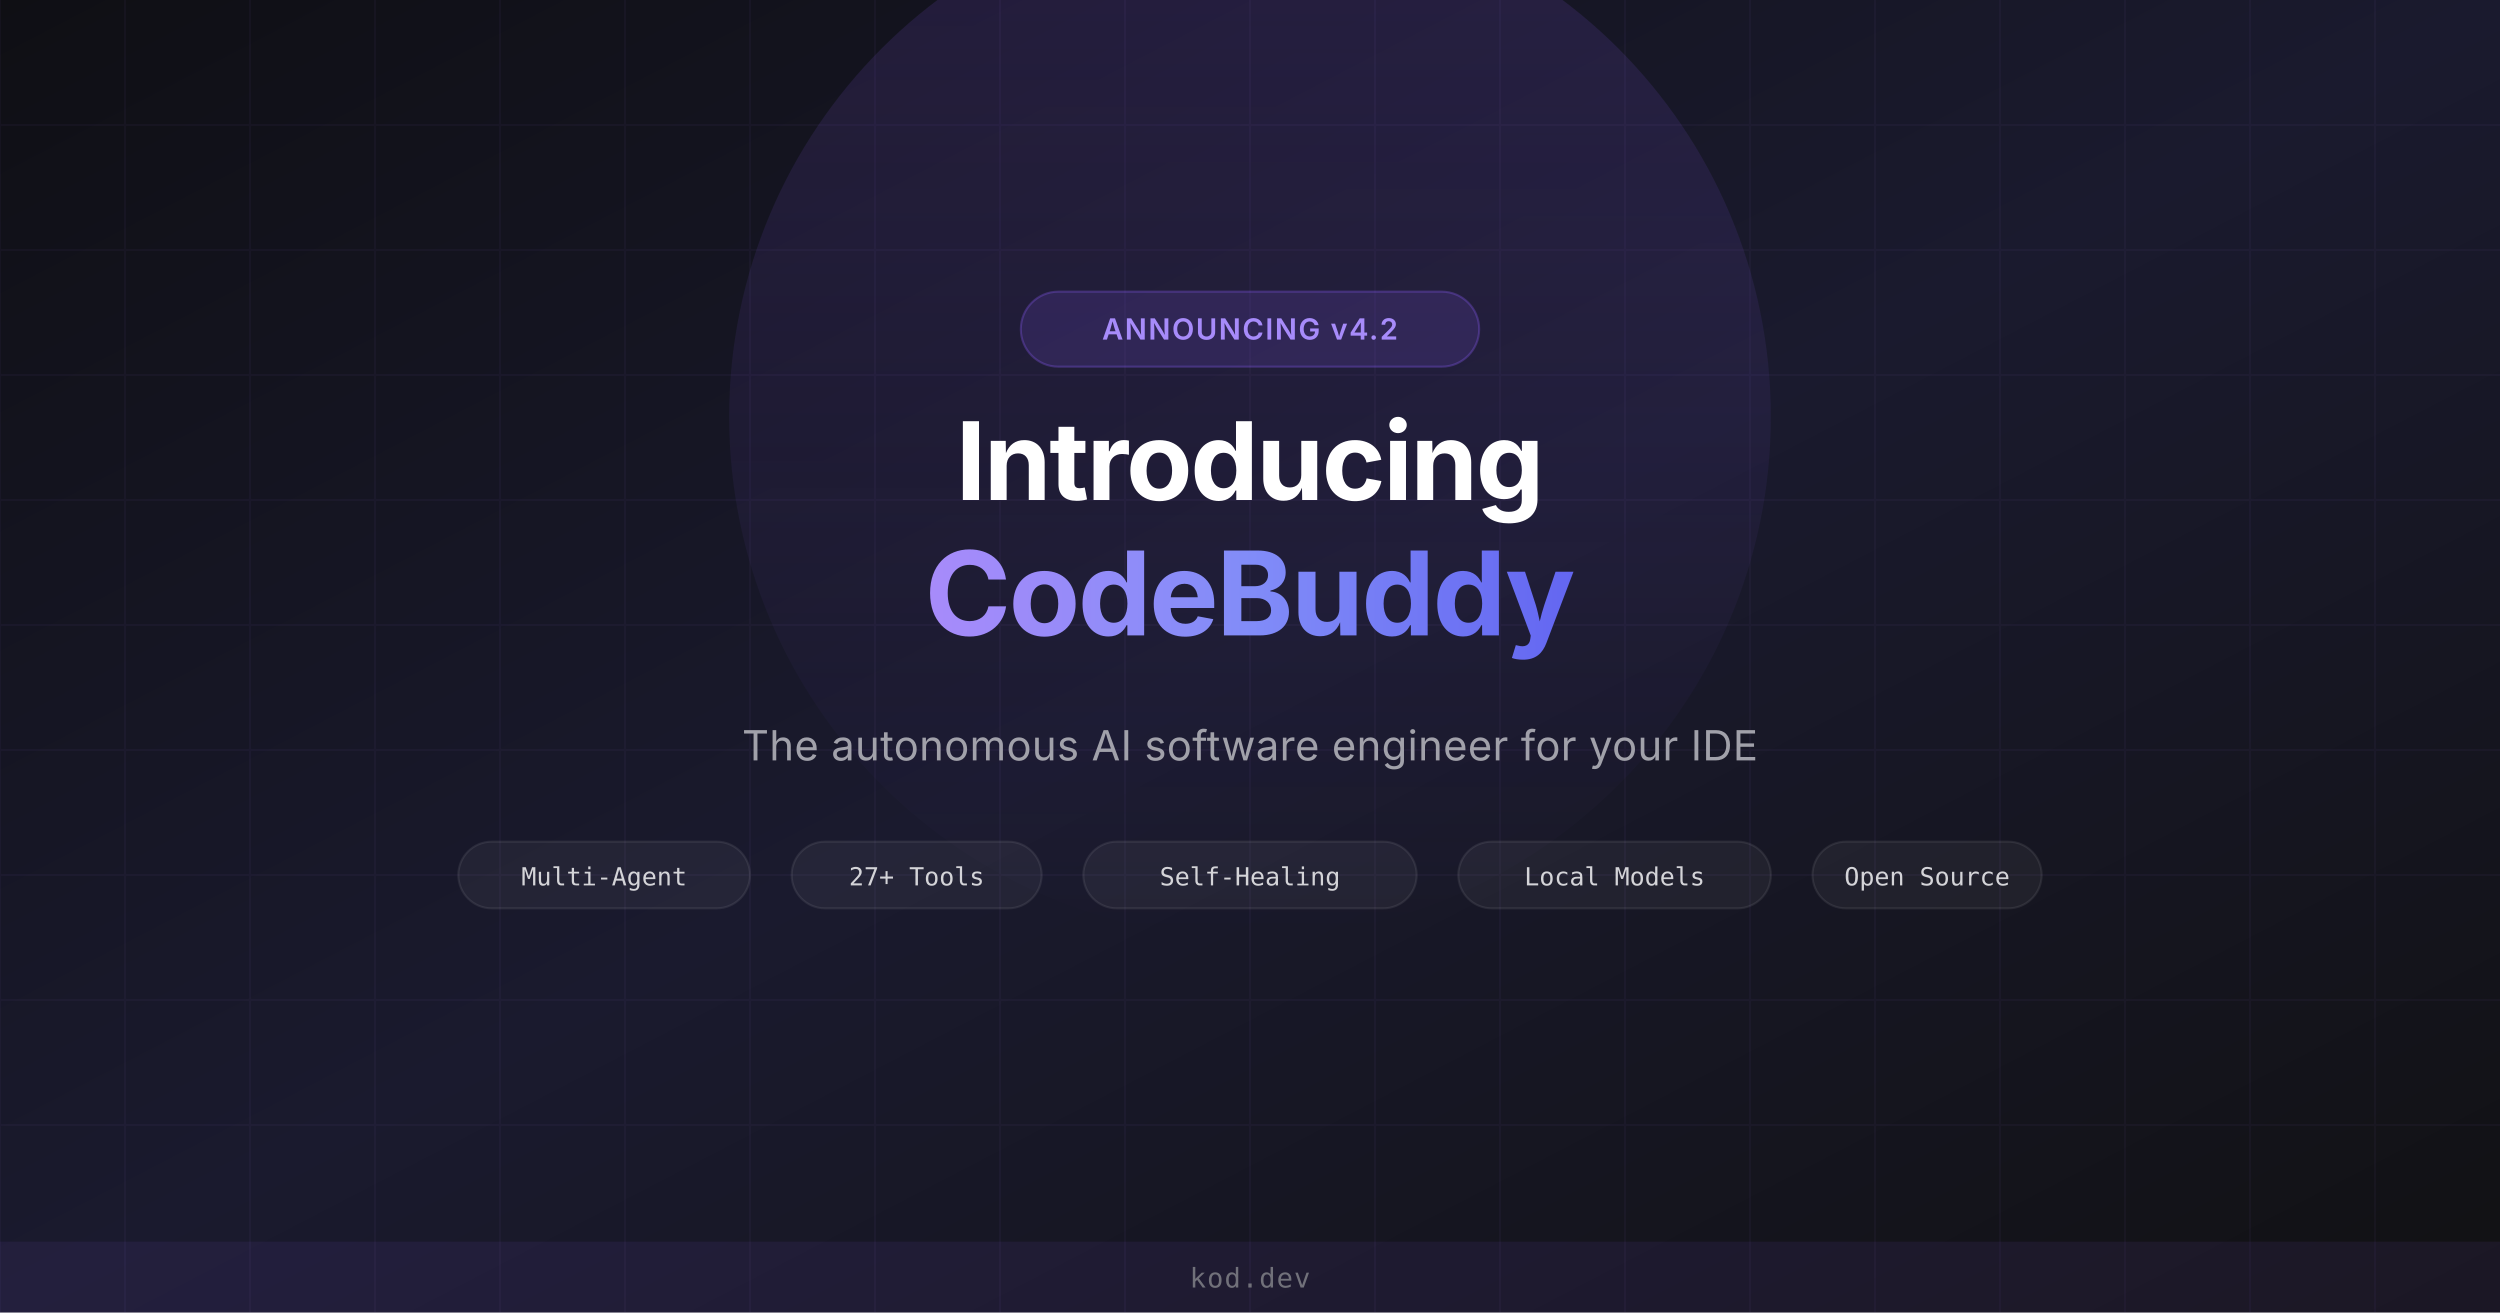
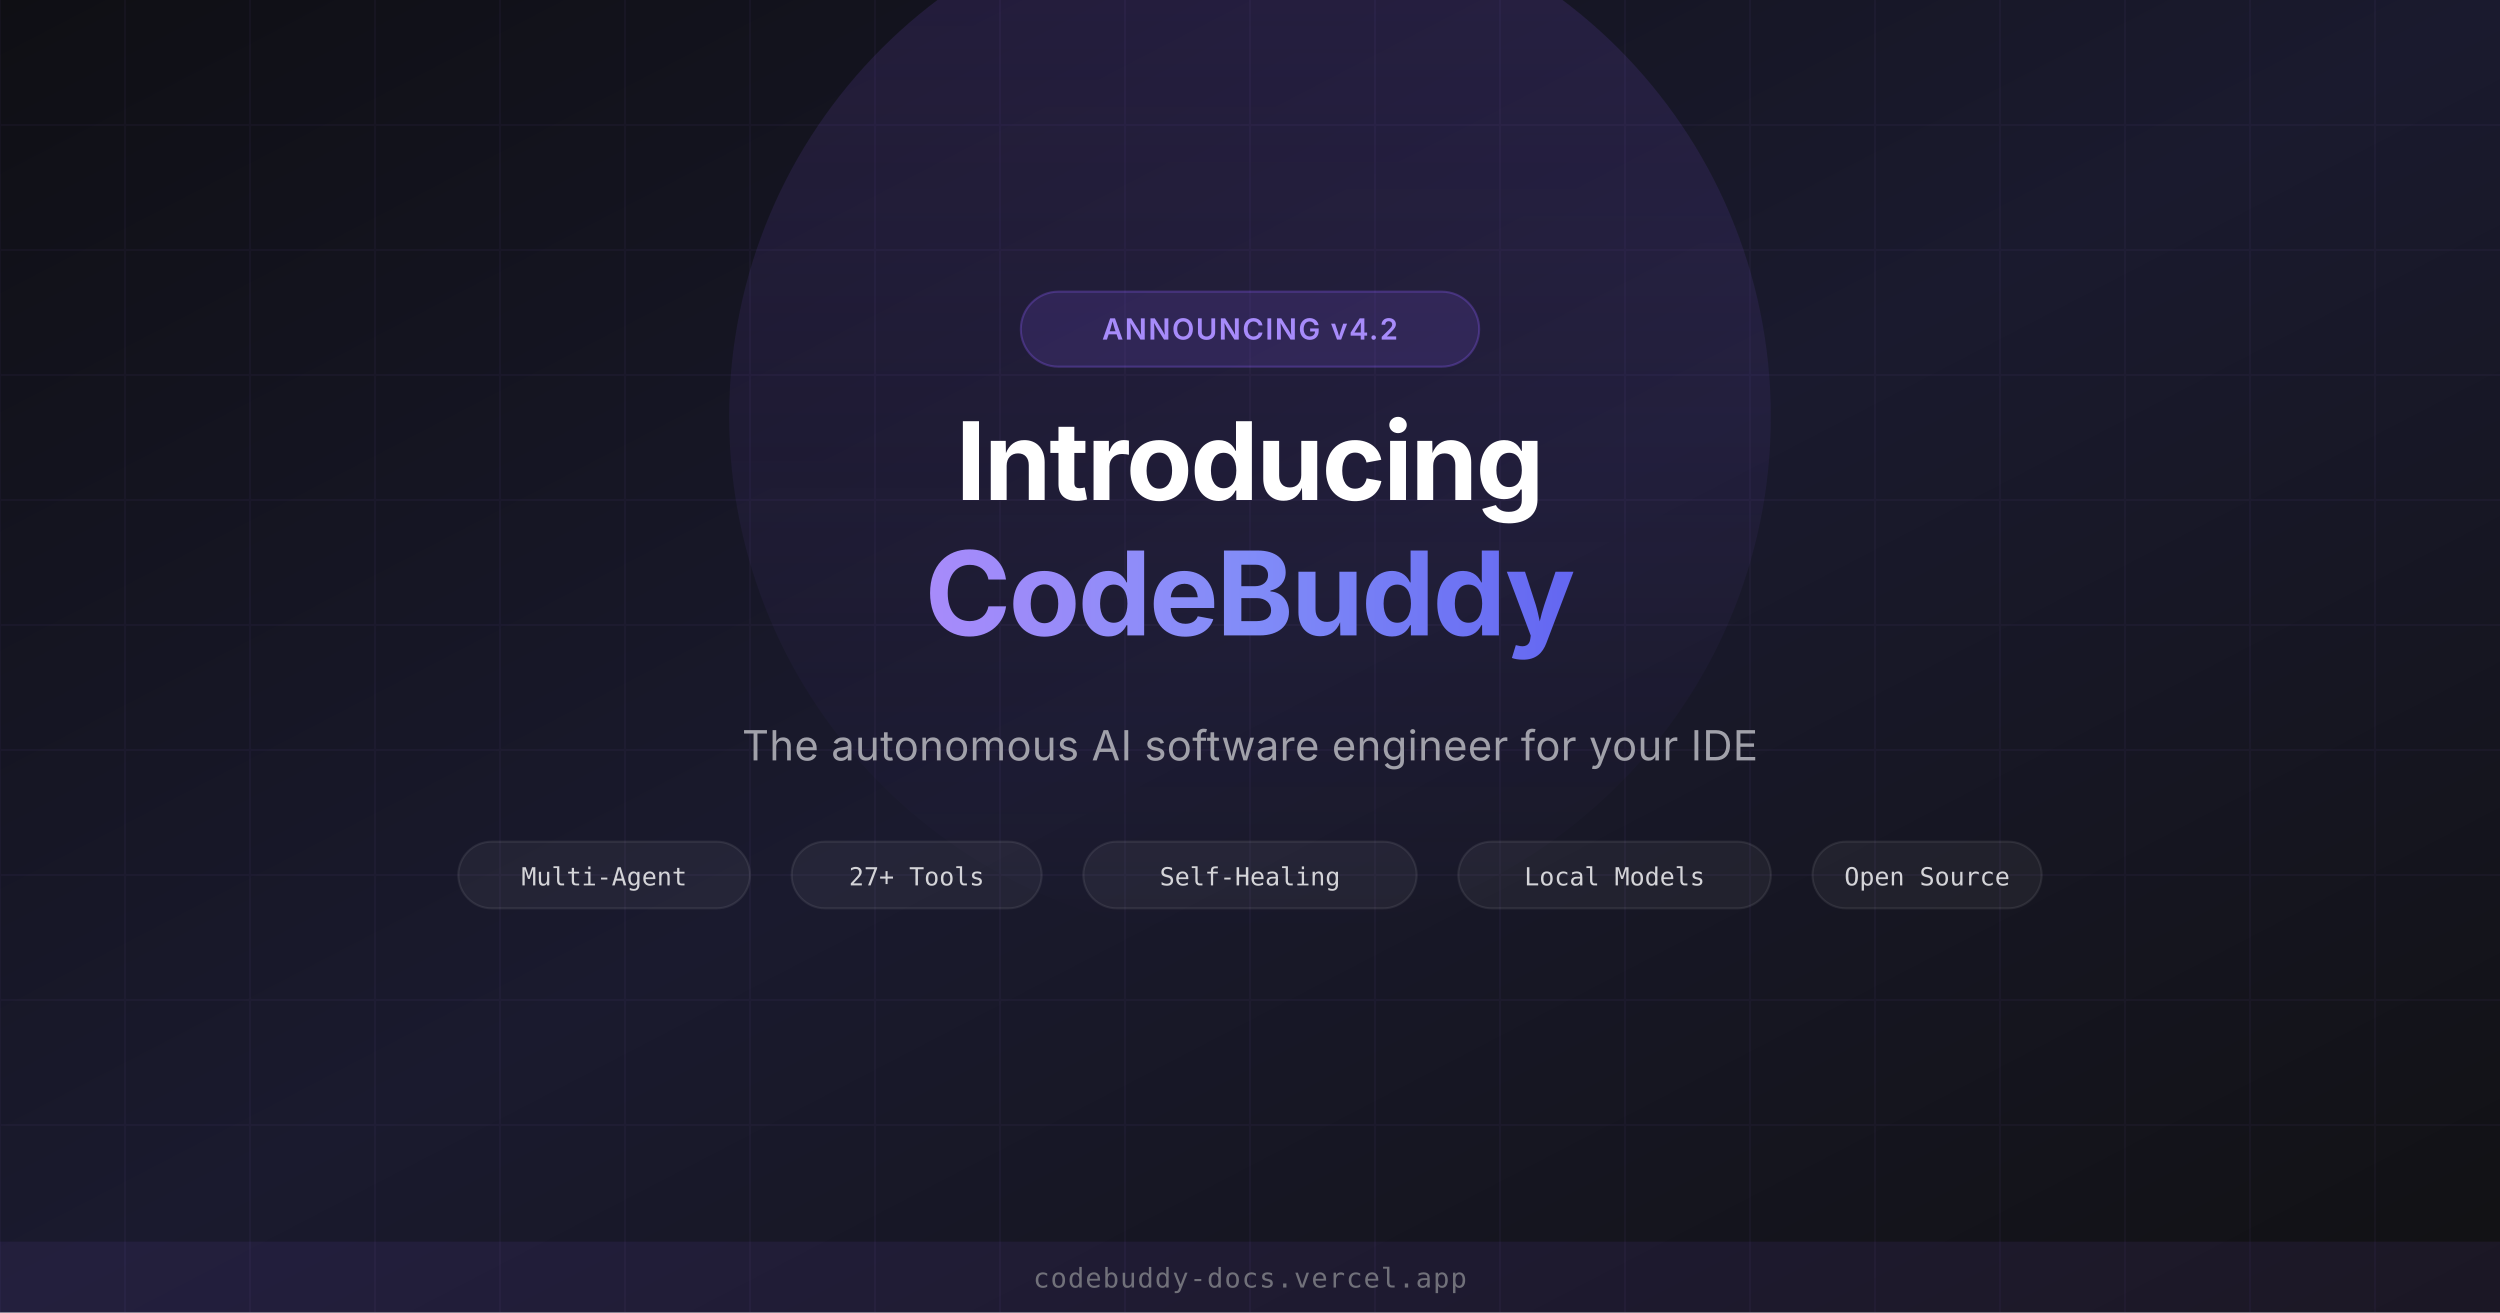
<svg xmlns="http://www.w3.org/2000/svg" width="1200" height="630" viewBox="0 0 1200 630">
  <defs>
    <linearGradient id="bg" x1="0%" y1="0%" x2="100%" y2="100%">
      <stop offset="0%" style="stop-color:#0f0f14" />
      <stop offset="50%" style="stop-color:#1a1a2e" />
      <stop offset="100%" style="stop-color:#111113" />
    </linearGradient>
    <linearGradient id="accent" x1="0%" y1="0%" x2="100%" y2="0%">
      <stop offset="0%" style="stop-color:#a78bfa" />
      <stop offset="50%" style="stop-color:#818cf8" />
      <stop offset="100%" style="stop-color:#6366f1" />
    </linearGradient>
    <linearGradient id="glow" x1="0%" y1="0%" x2="0%" y2="100%">
      <stop offset="0%" style="stop-color:#8b5cf6;stop-opacity:0.15" />
      <stop offset="100%" style="stop-color:#8b5cf6;stop-opacity:0" />
    </linearGradient>
  </defs>
  <rect width="1200" height="630" fill="url(#bg)" />
  <g opacity="0.04" stroke="#a78bfa" stroke-width="1">
    <line x1="0" y1="0" x2="0" y2="630" />
    <line x1="60" y1="0" x2="60" y2="630" />
    <line x1="120" y1="0" x2="120" y2="630" />
    <line x1="180" y1="0" x2="180" y2="630" />
    <line x1="240" y1="0" x2="240" y2="630" />
    <line x1="300" y1="0" x2="300" y2="630" />
    <line x1="360" y1="0" x2="360" y2="630" />
    <line x1="420" y1="0" x2="420" y2="630" />
    <line x1="480" y1="0" x2="480" y2="630" />
    <line x1="540" y1="0" x2="540" y2="630" />
    <line x1="600" y1="0" x2="600" y2="630" />
    <line x1="660" y1="0" x2="660" y2="630" />
    <line x1="720" y1="0" x2="720" y2="630" />
    <line x1="780" y1="0" x2="780" y2="630" />
    <line x1="840" y1="0" x2="840" y2="630" />
    <line x1="900" y1="0" x2="900" y2="630" />
    <line x1="960" y1="0" x2="960" y2="630" />
    <line x1="1020" y1="0" x2="1020" y2="630" />
    <line x1="1080" y1="0" x2="1080" y2="630" />
    <line x1="1140" y1="0" x2="1140" y2="630" />
    <line x1="0" y1="60" x2="1200" y2="60" />
    <line x1="0" y1="120" x2="1200" y2="120" />
    <line x1="0" y1="180" x2="1200" y2="180" />
    <line x1="0" y1="240" x2="1200" y2="240" />
    <line x1="0" y1="300" x2="1200" y2="300" />
    <line x1="0" y1="360" x2="1200" y2="360" />
    <line x1="0" y1="420" x2="1200" y2="420" />
    <line x1="0" y1="480" x2="1200" y2="480" />
    <line x1="0" y1="540" x2="1200" y2="540" />
  </g>
  <circle cx="600" cy="200" r="250" fill="url(#glow)" />
  <rect x="490" y="140" width="220" height="36" rx="18" fill="rgba(139,92,246,0.15)" stroke="rgba(139,92,246,0.3)" stroke-width="1" />
  <text x="600" y="163" text-anchor="middle" font-family="system-ui,-apple-system,sans-serif" font-size="14" font-weight="600" fill="#a78bfa" letter-spacing="0.05em">ANNOUNCING v4.2</text>
  <text x="600" y="240" text-anchor="middle" font-family="system-ui,-apple-system,sans-serif" font-size="52" font-weight="700" fill="#ffffff" letter-spacing="-0.02em">Introducing</text>
  <text x="600" y="305" text-anchor="middle" font-family="system-ui,-apple-system,sans-serif" font-size="56" font-weight="700" fill="url(#accent)" letter-spacing="-0.02em">CodeBuddy</text>
  <text x="600" y="365" text-anchor="middle" font-family="system-ui,-apple-system,sans-serif" font-size="20" fill="#a1a1aa" letter-spacing="0.01em">The autonomous AI software engineer for your IDE</text>
  <g transform="translate(600, 420)">
    <rect x="-380" y="-16" width="140" height="32" rx="16" fill="rgba(255,255,255,0.05)" stroke="rgba(255,255,255,0.08)" stroke-width="1" />
    <text x="-310" y="5" text-anchor="middle" font-family="ui-monospace,monospace" font-size="12" fill="#d4d4d8">Multi-Agent</text>
    <rect x="-220" y="-16" width="120" height="32" rx="16" fill="rgba(255,255,255,0.05)" stroke="rgba(255,255,255,0.08)" stroke-width="1" />
    <text x="-160" y="5" text-anchor="middle" font-family="ui-monospace,monospace" font-size="12" fill="#d4d4d8">27+ Tools</text>
    <rect x="-80" y="-16" width="160" height="32" rx="16" fill="rgba(255,255,255,0.05)" stroke="rgba(255,255,255,0.08)" stroke-width="1" />
    <text x="0" y="5" text-anchor="middle" font-family="ui-monospace,monospace" font-size="12" fill="#d4d4d8">Self-Healing</text>
    <rect x="100" y="-16" width="150" height="32" rx="16" fill="rgba(255,255,255,0.05)" stroke="rgba(255,255,255,0.08)" stroke-width="1" />
    <text x="175" y="5" text-anchor="middle" font-family="ui-monospace,monospace" font-size="12" fill="#d4d4d8">Local Models</text>
    <rect x="270" y="-16" width="110" height="32" rx="16" fill="rgba(255,255,255,0.05)" stroke="rgba(255,255,255,0.08)" stroke-width="1" />
    <text x="325" y="5" text-anchor="middle" font-family="ui-monospace,monospace" font-size="12" fill="#d4d4d8">Open Source</text>
  </g>
  <rect x="0" y="596" width="1200" height="34" fill="rgba(139,92,246,0.08)" />
-   <text x="600" y="618" text-anchor="middle" font-family="ui-monospace,monospace" font-size="13" fill="#71717a" letter-spacing="0.04em">kod.dev</text>
+   <text x="600" y="618" text-anchor="middle" font-family="ui-monospace,monospace" font-size="13" fill="#71717a" letter-spacing="0.04em">codebuddy-docs.vercel.app</text>
</svg>
